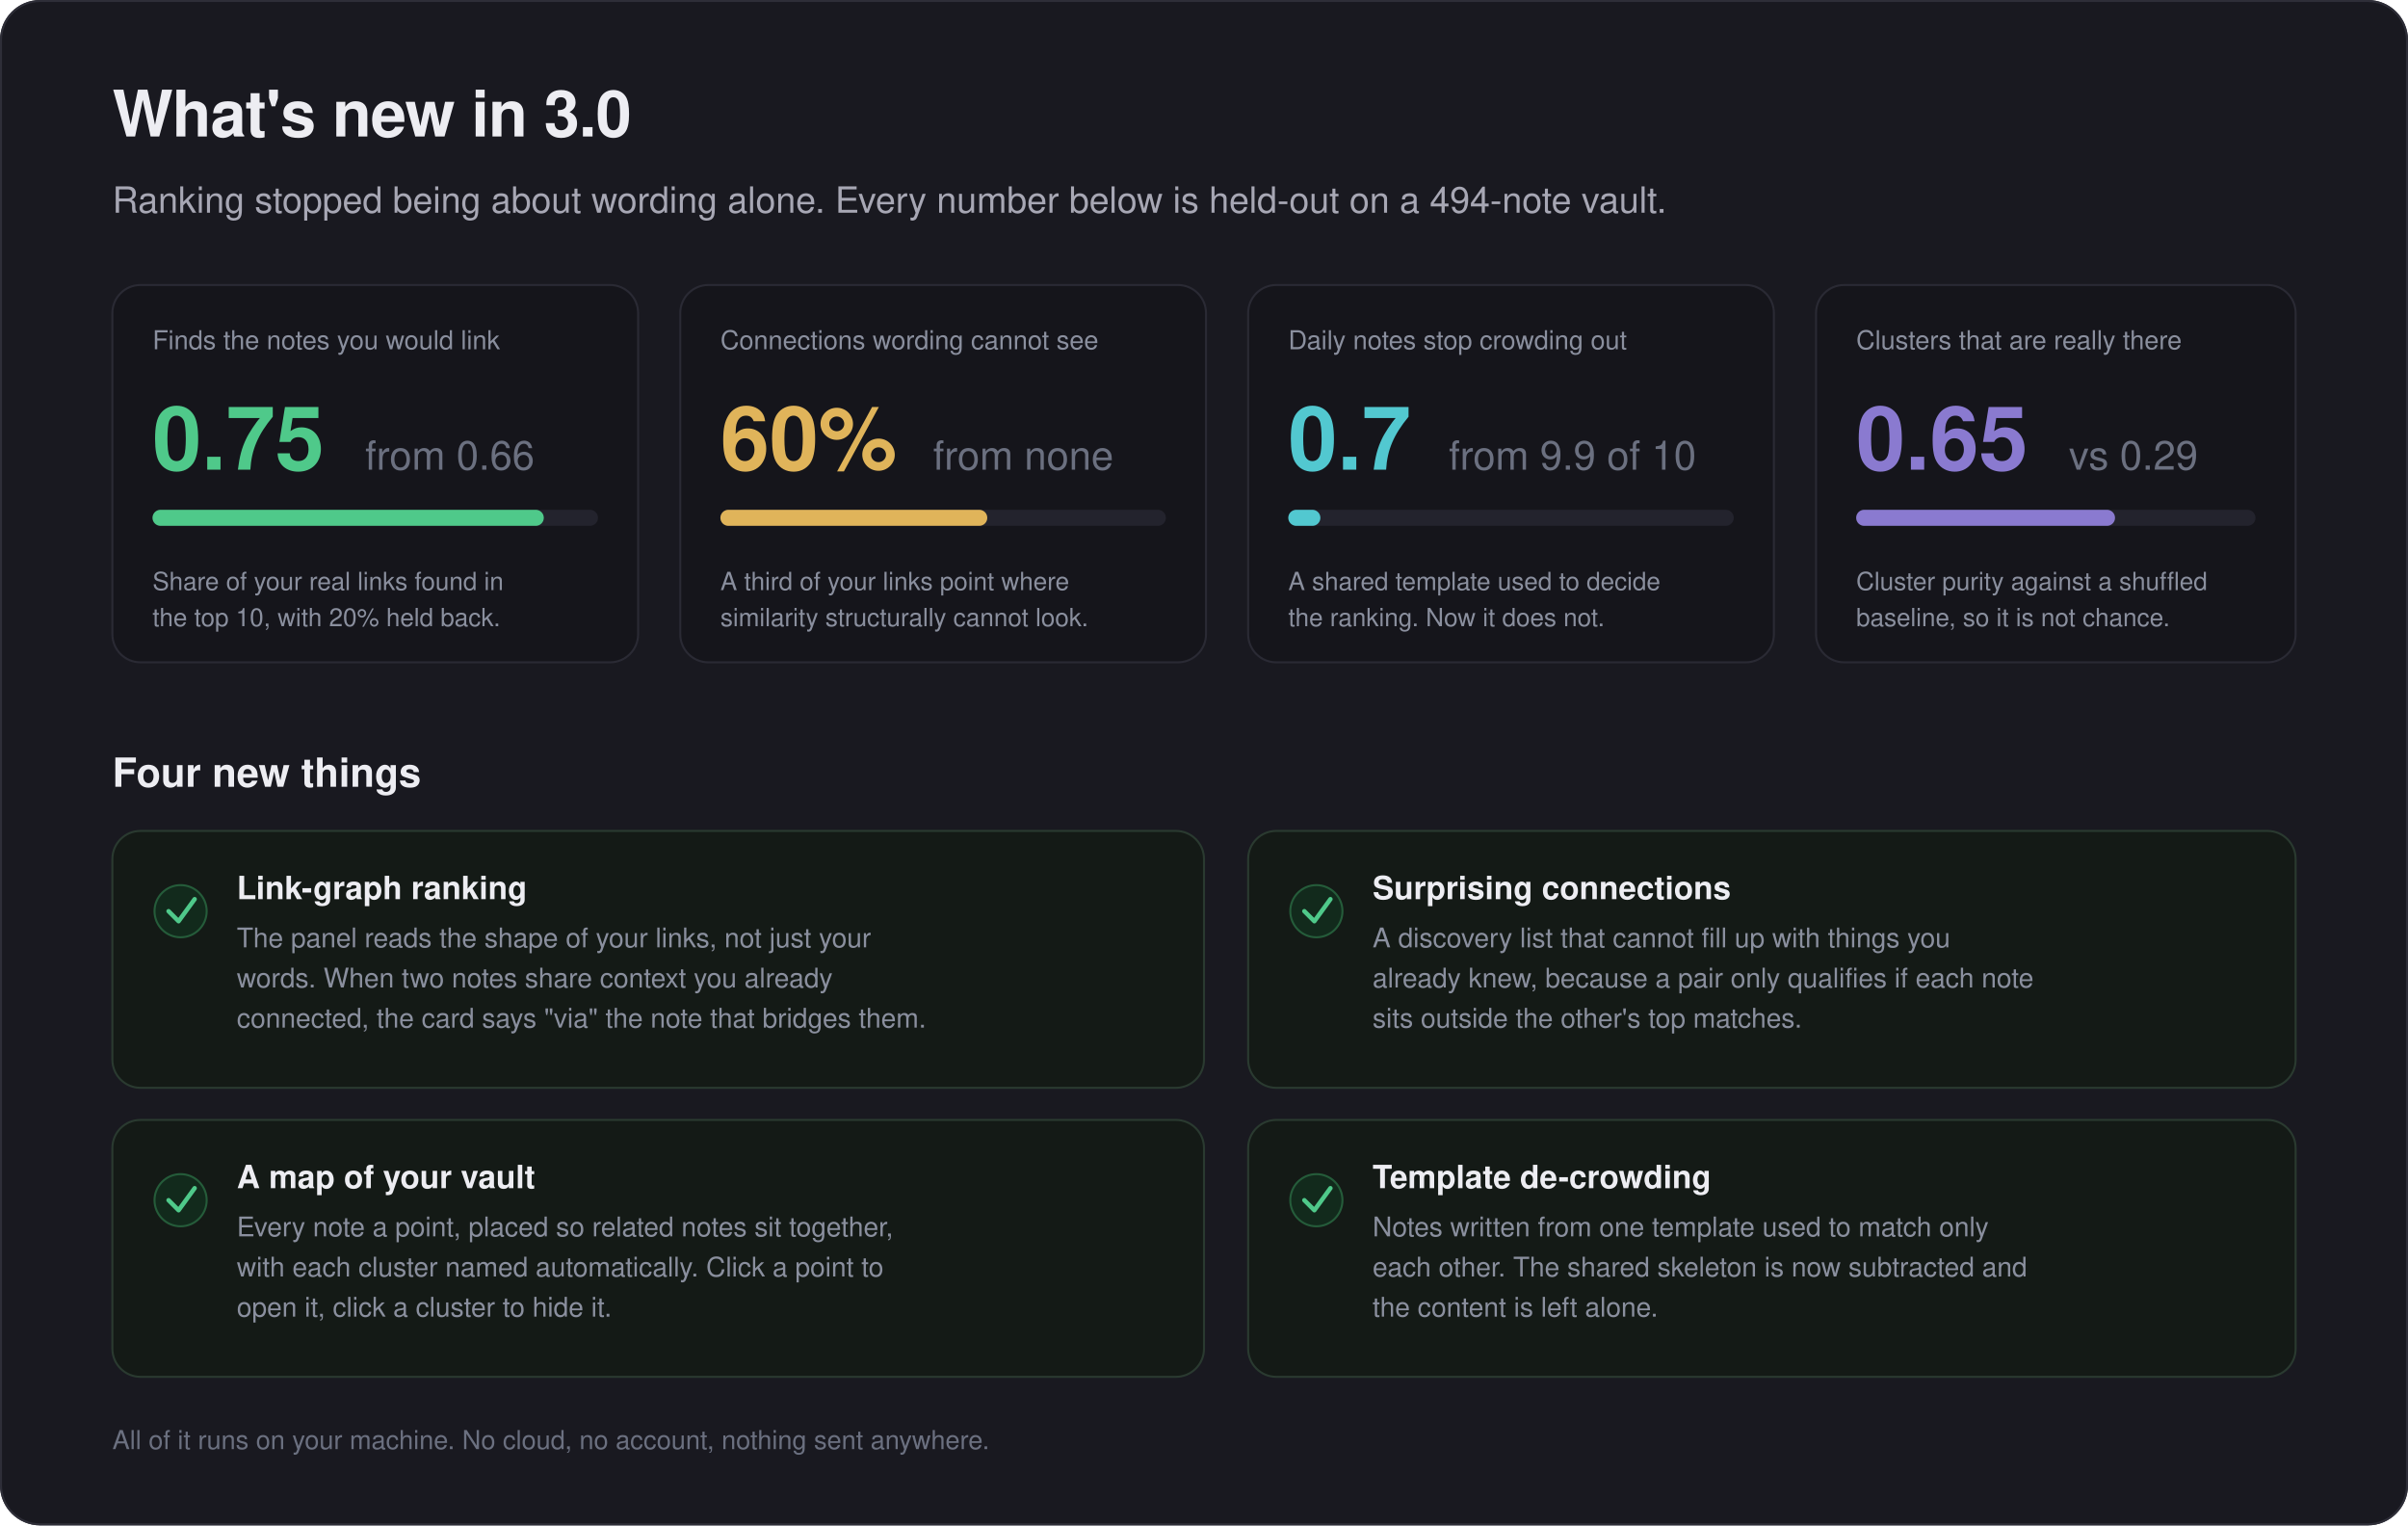
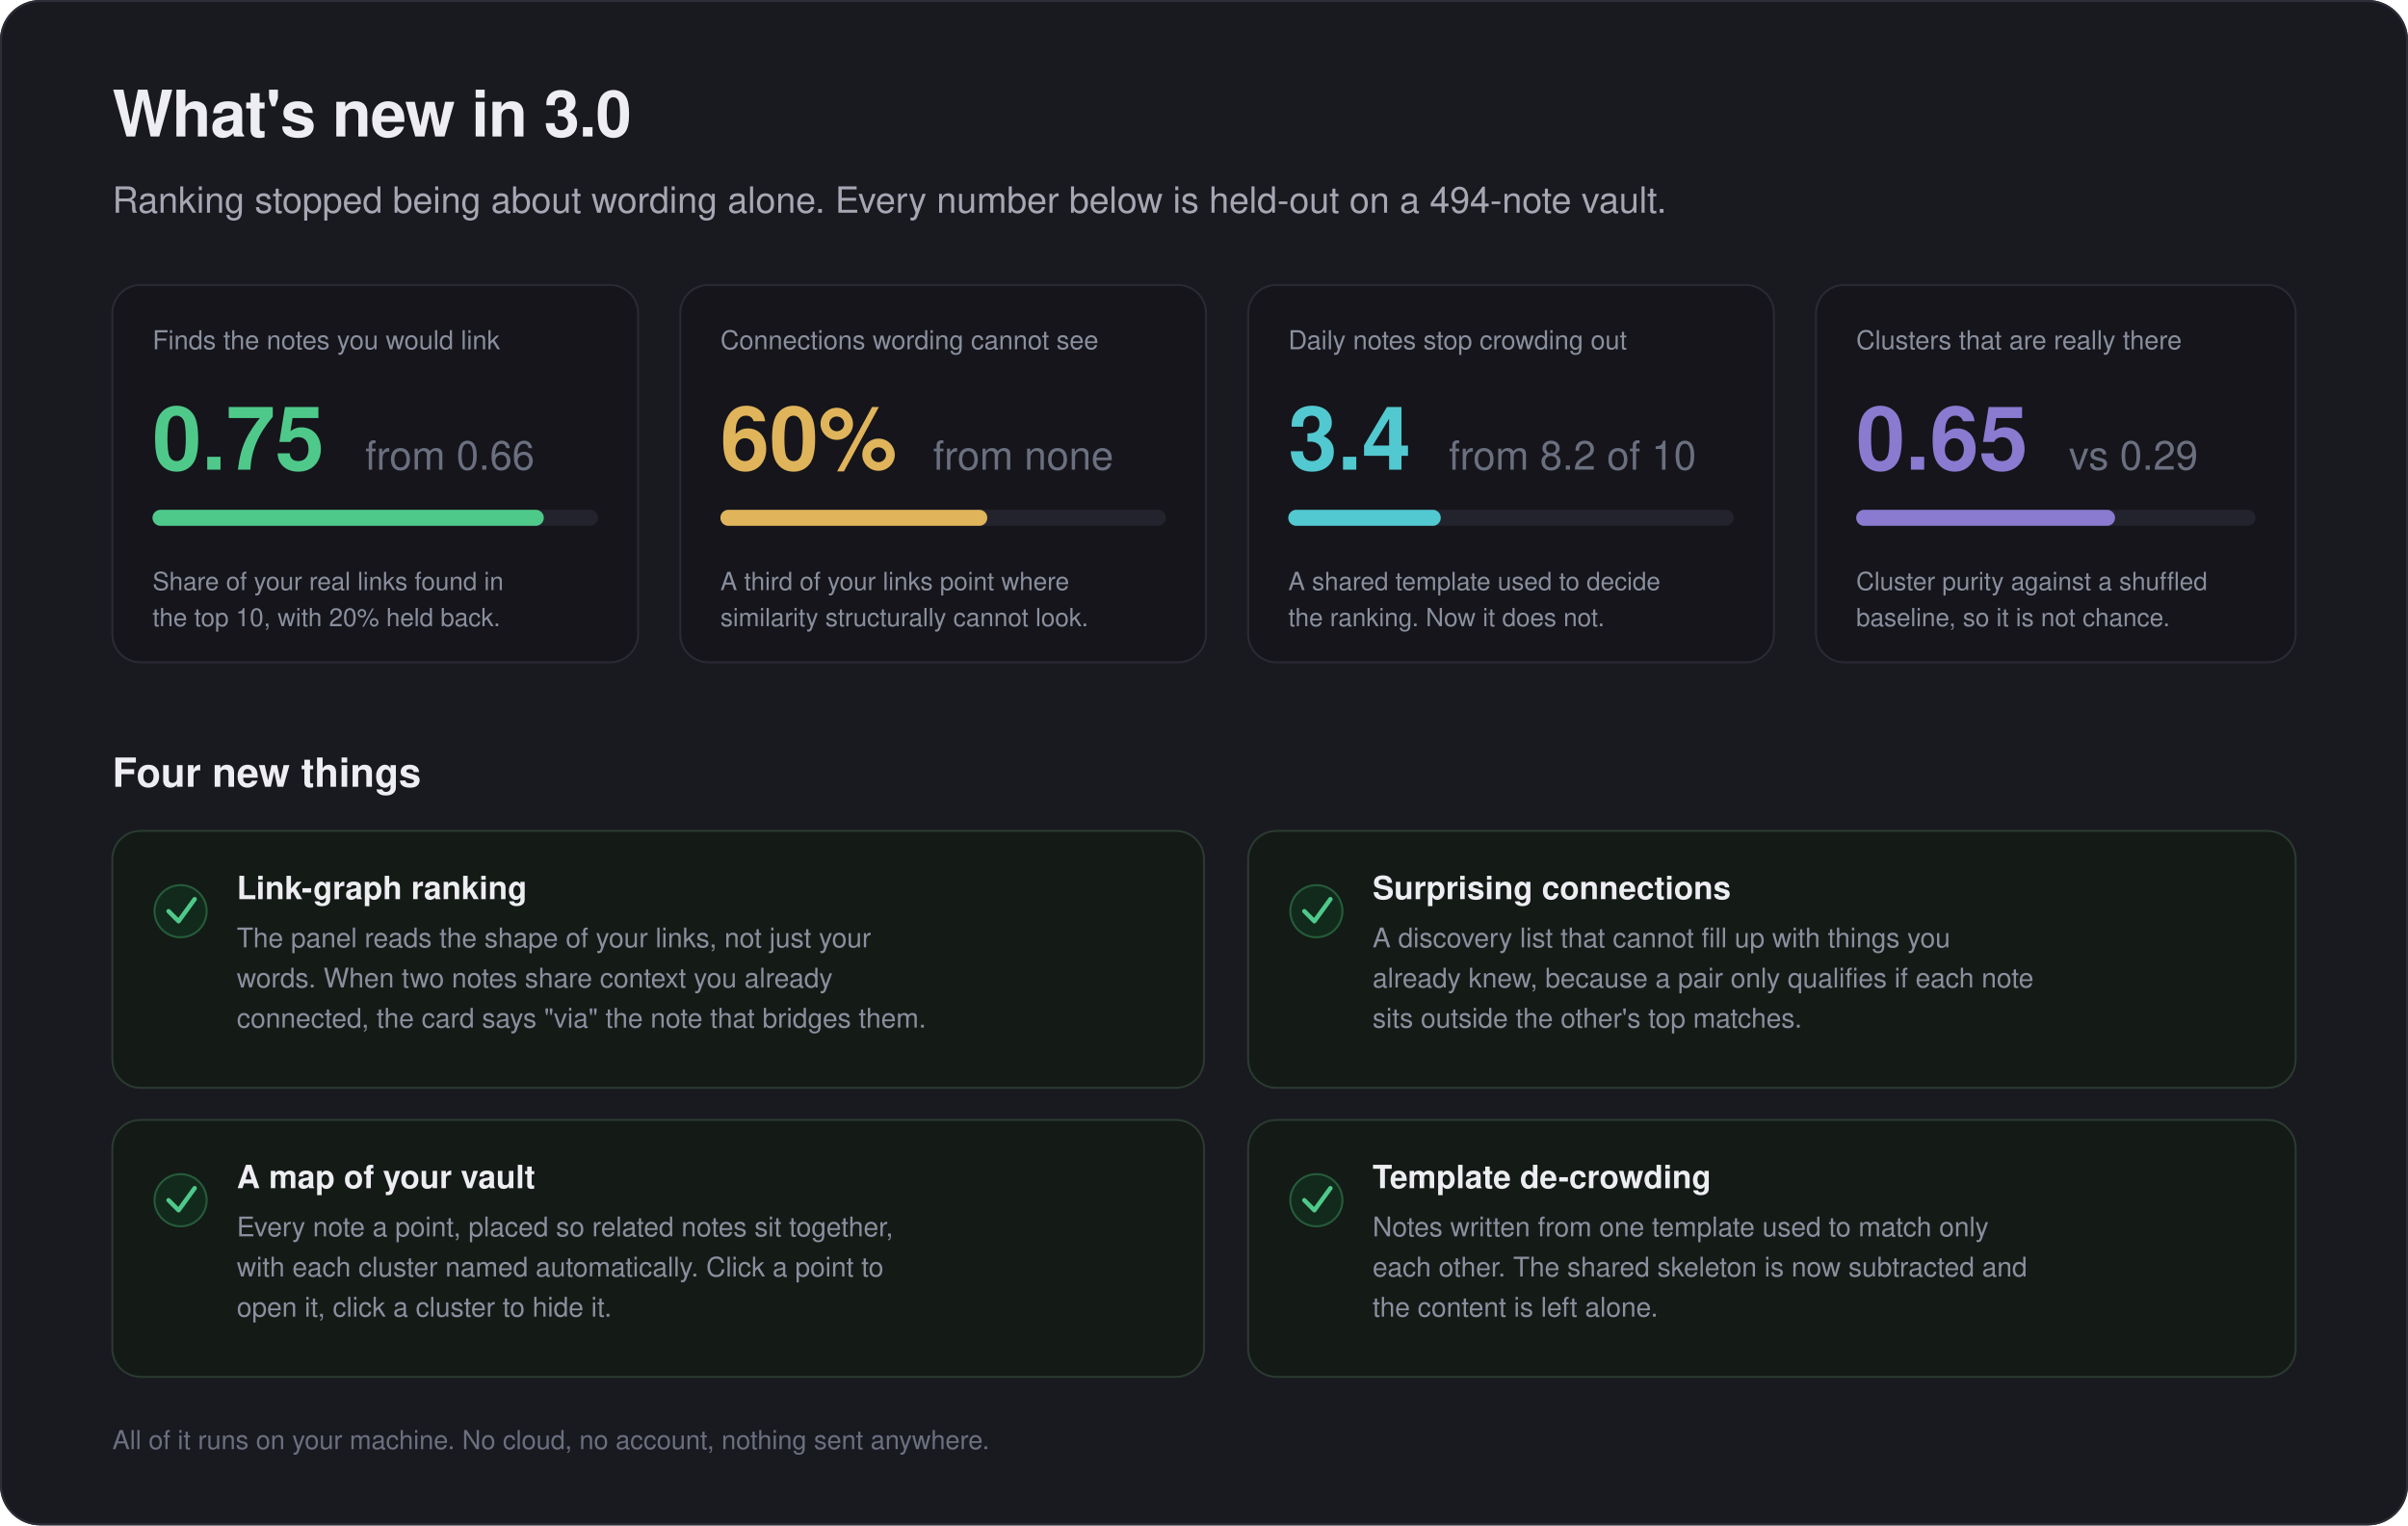
<svg xmlns="http://www.w3.org/2000/svg" viewBox="0 0 1200 760" font-family="-apple-system, BlinkMacSystemFont, 'Segoe UI', Helvetica, Arial, sans-serif">
  <rect width="1200" height="760" rx="20" fill="#191920" />
  <rect x="0.5" y="0.5" width="1199" height="759" rx="19.5" fill="none" stroke="#2e2e38" stroke-width="1" />
  <text x="56" y="68" fill="#ededf2" font-size="32" font-weight="600" letter-spacing="-0.4">What's new in 3.0</text>
  <text x="56" y="106" fill="#a7a7b4" font-size="18">Ranking stopped being about wording alone. Every number below is held-out on a 494-note vault.</text>
  <g transform="translate(56,142)">
    <g transform="translate(0,0)">
      <rect x="0" y="0" width="262" height="188" rx="14" fill="#15151b" stroke="#2a2a34" />
      <text x="20" y="32" fill="#8a8f9e" font-size="13">Finds the notes you would link</text>
      <text x="20" y="92" fill="#4fc98a" font-size="44" font-weight="600">0.75</text>
      <text x="126" y="92" fill="#6b7080" font-size="20">from 0.66</text>
      <rect x="20" y="112" width="222" height="8" rx="4" fill="#23232d" />
      <rect x="20" y="112" width="195" height="8" rx="4" fill="#4fc98a" />
      <text x="20" y="152" fill="#8a8f9e" font-size="12.5">Share of your real links found in</text>
      <text x="20" y="170" fill="#8a8f9e" font-size="12.5">the top 10, with 20% held back.</text>
    </g>
    <g transform="translate(283,0)">
      <rect x="0" y="0" width="262" height="188" rx="14" fill="#15151b" stroke="#2a2a34" />
      <text x="20" y="32" fill="#8a8f9e" font-size="13">Connections wording cannot see</text>
      <text x="20" y="92" fill="#e0b45a" font-size="44" font-weight="600">60%</text>
      <text x="126" y="92" fill="#6b7080" font-size="20">from none</text>
      <rect x="20" y="112" width="222" height="8" rx="4" fill="#23232d" />
      <rect x="20" y="112" width="133" height="8" rx="4" fill="#e0b45a" />
      <text x="20" y="152" fill="#8a8f9e" font-size="12.5">A third of your links point where</text>
      <text x="20" y="170" fill="#8a8f9e" font-size="12.5">similarity structurally cannot look.</text>
    </g>
    <g transform="translate(566,0)">
      <rect x="0" y="0" width="262" height="188" rx="14" fill="#15151b" stroke="#2a2a34" />
      <text x="20" y="32" fill="#8a8f9e" font-size="13">Daily notes stop crowding out</text>
-       <text x="20" y="92" fill="#52c8d0" font-size="44" font-weight="600">0.7</text>
-       <text x="100" y="92" fill="#6b7080" font-size="20">from 9.9 of 10</text>
+       <text x="20" y="92" fill="#52c8d0" font-size="44" font-weight="600">3.4</text>
+       <text x="100" y="92" fill="#6b7080" font-size="20">from 8.2 of 10</text>
      <rect x="20" y="112" width="222" height="8" rx="4" fill="#23232d" />
-       <rect x="20" y="112" width="16" height="8" rx="4" fill="#52c8d0" />
+       <rect x="20" y="112" width="76" height="8" rx="4" fill="#52c8d0" />
      <text x="20" y="152" fill="#8a8f9e" font-size="12.5">A shared template used to decide</text>
      <text x="20" y="170" fill="#8a8f9e" font-size="12.5">the ranking. Now it does not.</text>
    </g>
    <g transform="translate(849,0)">
      <rect x="0" y="0" width="239" height="188" rx="14" fill="#15151b" stroke="#2a2a34" />
      <text x="20" y="32" fill="#8a8f9e" font-size="13">Clusters that are really there</text>
      <text x="20" y="92" fill="#8a7ad0" font-size="44" font-weight="600">0.65</text>
      <text x="126" y="92" fill="#6b7080" font-size="20">vs 0.29</text>
      <rect x="20" y="112" width="199" height="8" rx="4" fill="#23232d" />
      <rect x="20" y="112" width="129" height="8" rx="4" fill="#8a7ad0" />
      <text x="20" y="152" fill="#8a8f9e" font-size="12.5">Cluster purity against a shuffled</text>
      <text x="20" y="170" fill="#8a8f9e" font-size="12.5">baseline, so it is not chance.</text>
    </g>
  </g>
  <text x="56" y="392" fill="#ededf2" font-size="20" font-weight="600">Four new things</text>
  <g transform="translate(56,414)">
    <g transform="translate(0,0)">
      <rect x="0" y="0" width="544" height="128" rx="14" fill="#141a16" stroke="#2a3a30" />
      <circle cx="34" cy="40" r="13" fill="#122a1c" stroke="#255c3a" />
      <path d="M28 40 L33 45 L41 34" stroke="#4fc98a" stroke-width="2.2" fill="none" stroke-linecap="round" stroke-linejoin="round" />
      <text x="62" y="34" fill="#ededf2" font-size="16" font-weight="600">Link-graph ranking</text>
      <text x="62" y="58" fill="#8a8f9e" font-size="13.5">The panel reads the shape of your links, not just your</text>
      <text x="62" y="78" fill="#8a8f9e" font-size="13.5">words. When two notes share context you already</text>
      <text x="62" y="98" fill="#8a8f9e" font-size="13.5">connected, the card says "via" the note that bridges them.</text>
    </g>
    <g transform="translate(566,0)">
      <rect x="0" y="0" width="522" height="128" rx="14" fill="#141a16" stroke="#2a3a30" />
      <circle cx="34" cy="40" r="13" fill="#122a1c" stroke="#255c3a" />
      <path d="M28 40 L33 45 L41 34" stroke="#4fc98a" stroke-width="2.2" fill="none" stroke-linecap="round" stroke-linejoin="round" />
      <text x="62" y="34" fill="#ededf2" font-size="16" font-weight="600">Surprising connections</text>
      <text x="62" y="58" fill="#8a8f9e" font-size="13.5">A discovery list that cannot fill up with things you</text>
      <text x="62" y="78" fill="#8a8f9e" font-size="13.5">already knew, because a pair only qualifies if each note</text>
      <text x="62" y="98" fill="#8a8f9e" font-size="13.5">sits outside the other's top matches.</text>
    </g>
  </g>
  <g transform="translate(56,558)">
    <g transform="translate(0,0)">
      <rect x="0" y="0" width="544" height="128" rx="14" fill="#141a16" stroke="#2a3a30" />
      <circle cx="34" cy="40" r="13" fill="#122a1c" stroke="#255c3a" />
      <path d="M28 40 L33 45 L41 34" stroke="#4fc98a" stroke-width="2.2" fill="none" stroke-linecap="round" stroke-linejoin="round" />
      <text x="62" y="34" fill="#ededf2" font-size="16" font-weight="600">A map of your vault</text>
      <text x="62" y="58" fill="#8a8f9e" font-size="13.5">Every note a point, placed so related notes sit together,</text>
      <text x="62" y="78" fill="#8a8f9e" font-size="13.5">with each cluster named automatically. Click a point to</text>
      <text x="62" y="98" fill="#8a8f9e" font-size="13.5">open it, click a cluster to hide it.</text>
    </g>
    <g transform="translate(566,0)">
      <rect x="0" y="0" width="522" height="128" rx="14" fill="#141a16" stroke="#2a3a30" />
      <circle cx="34" cy="40" r="13" fill="#122a1c" stroke="#255c3a" />
      <path d="M28 40 L33 45 L41 34" stroke="#4fc98a" stroke-width="2.2" fill="none" stroke-linecap="round" stroke-linejoin="round" />
      <text x="62" y="34" fill="#ededf2" font-size="16" font-weight="600">Template de-crowding</text>
      <text x="62" y="58" fill="#8a8f9e" font-size="13.5">Notes written from one template used to match only</text>
      <text x="62" y="78" fill="#8a8f9e" font-size="13.5">each other. The shared skeleton is now subtracted and</text>
      <text x="62" y="98" fill="#8a8f9e" font-size="13.5">the content is left alone.</text>
    </g>
  </g>
  <text x="56" y="722" fill="#6b7080" font-size="13">All of it runs on your machine. No cloud, no account, nothing sent anywhere.</text>
</svg>
